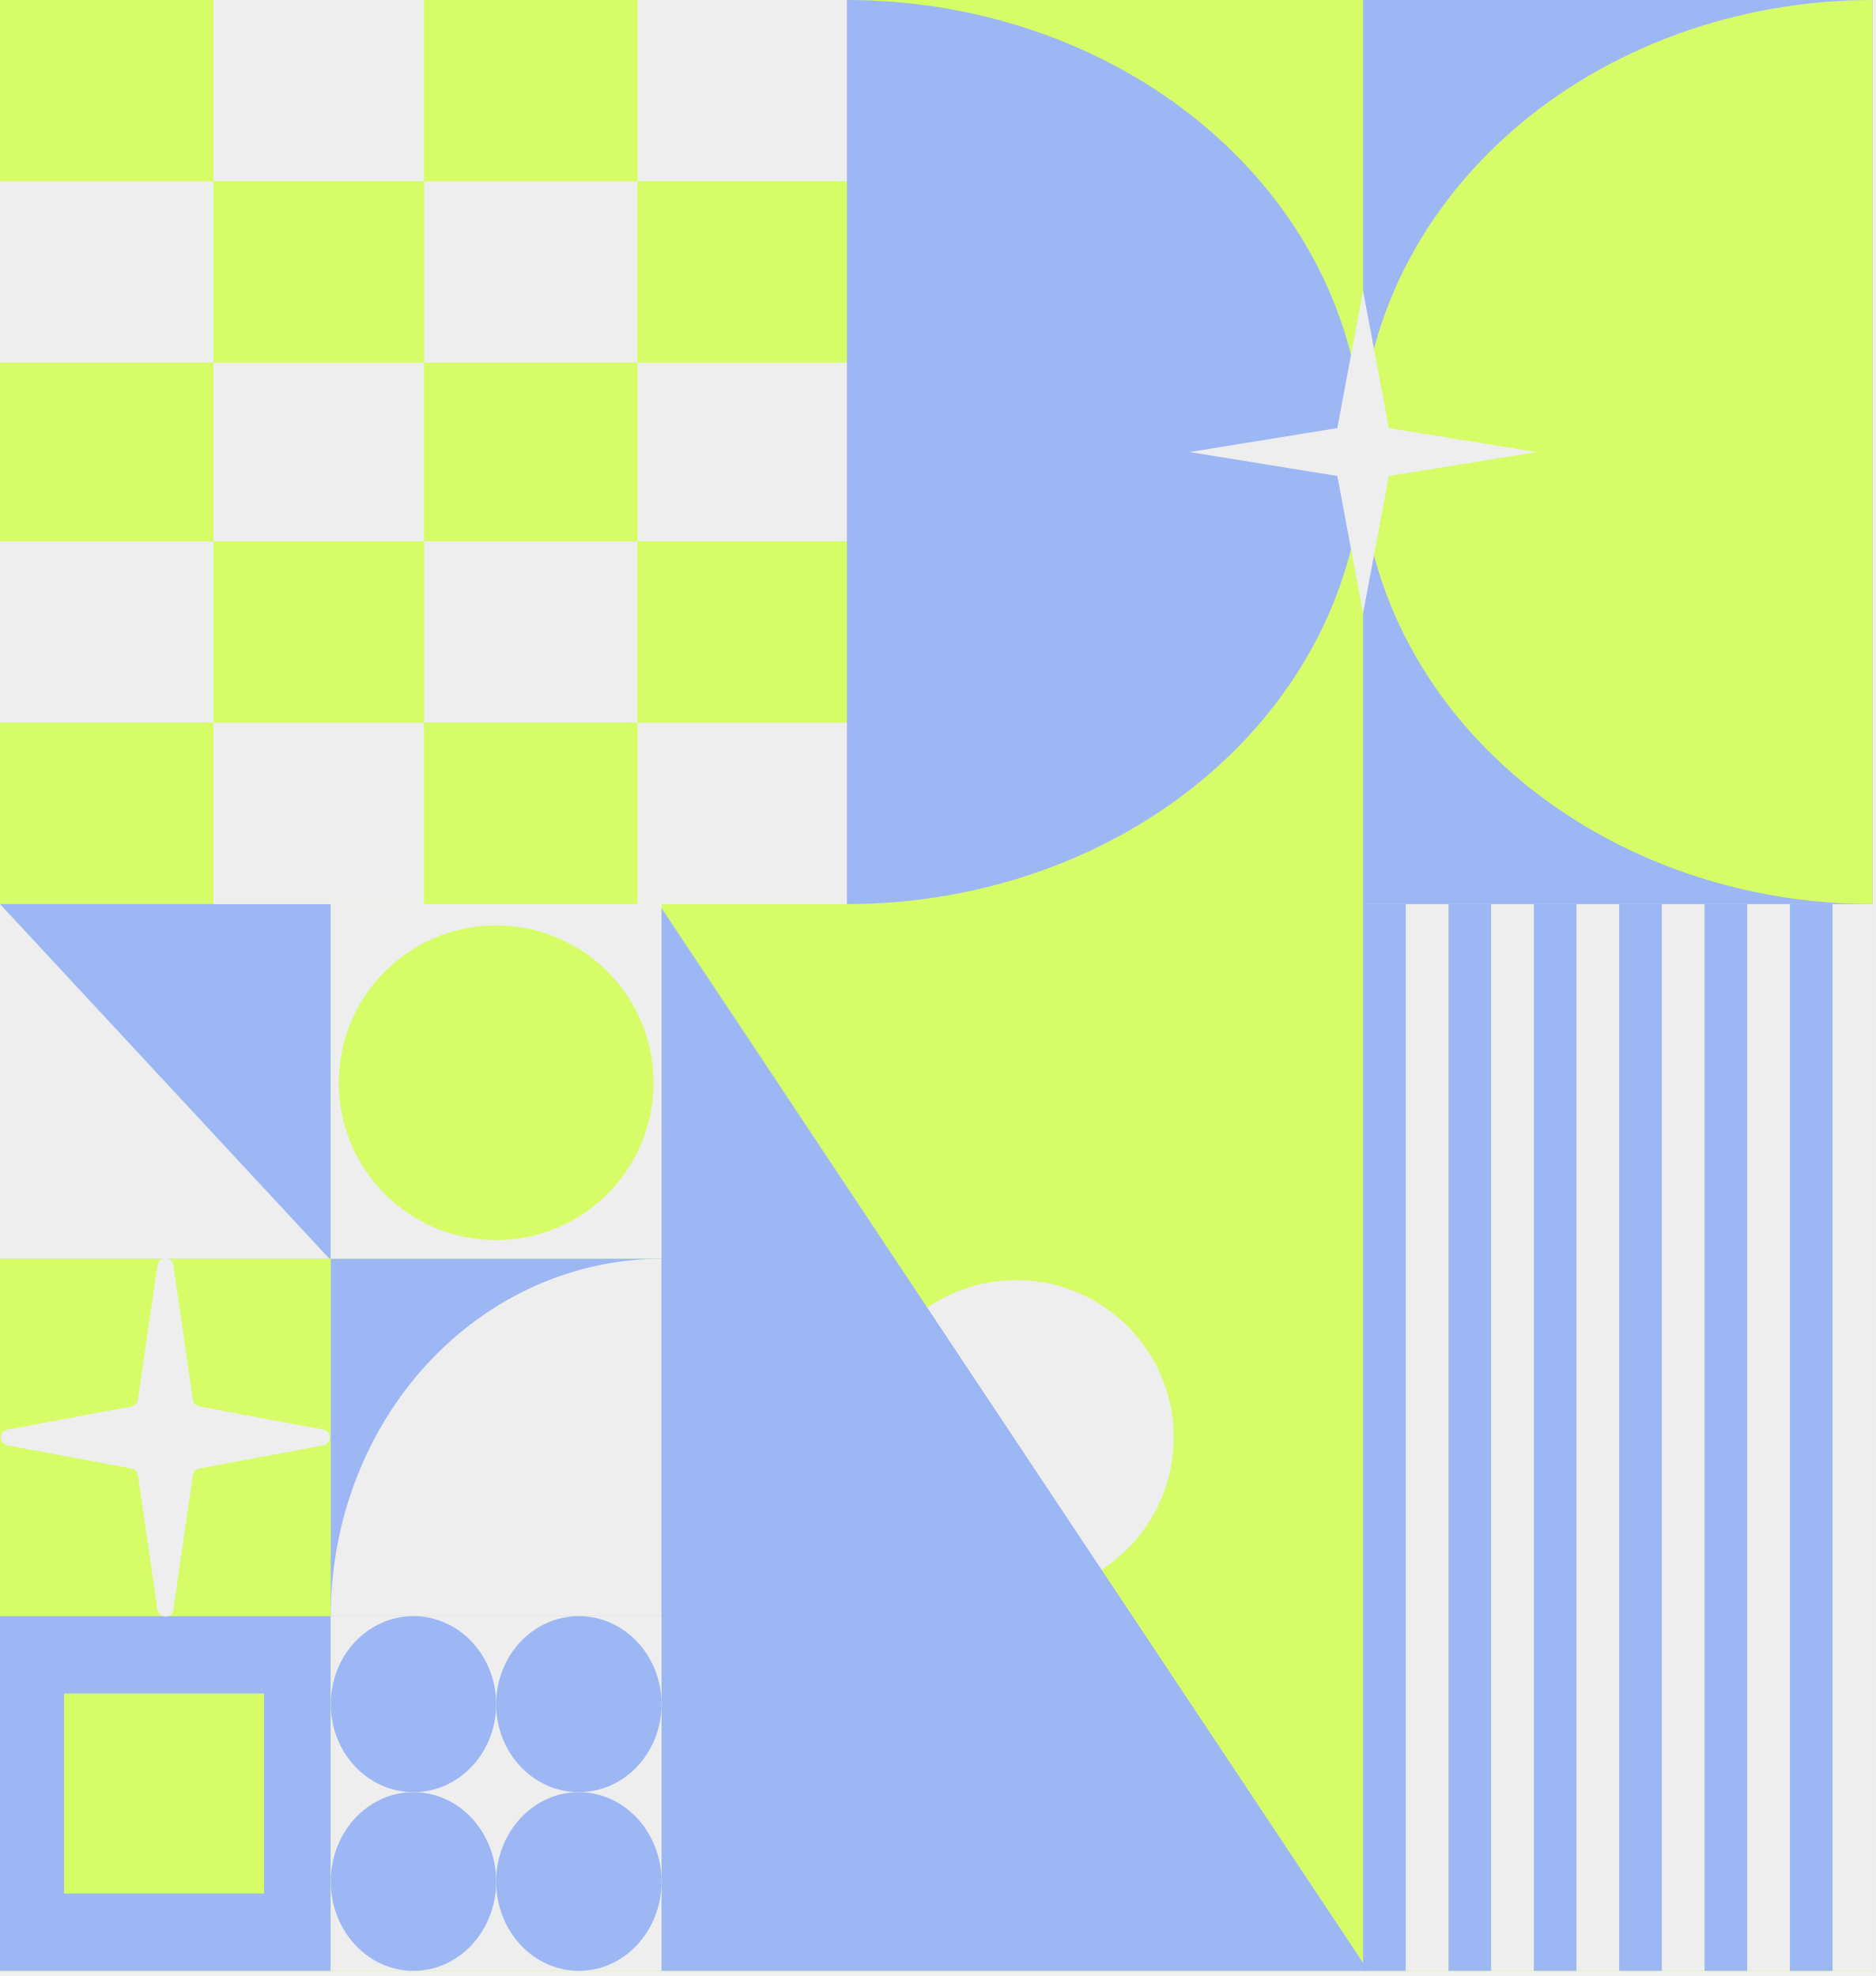
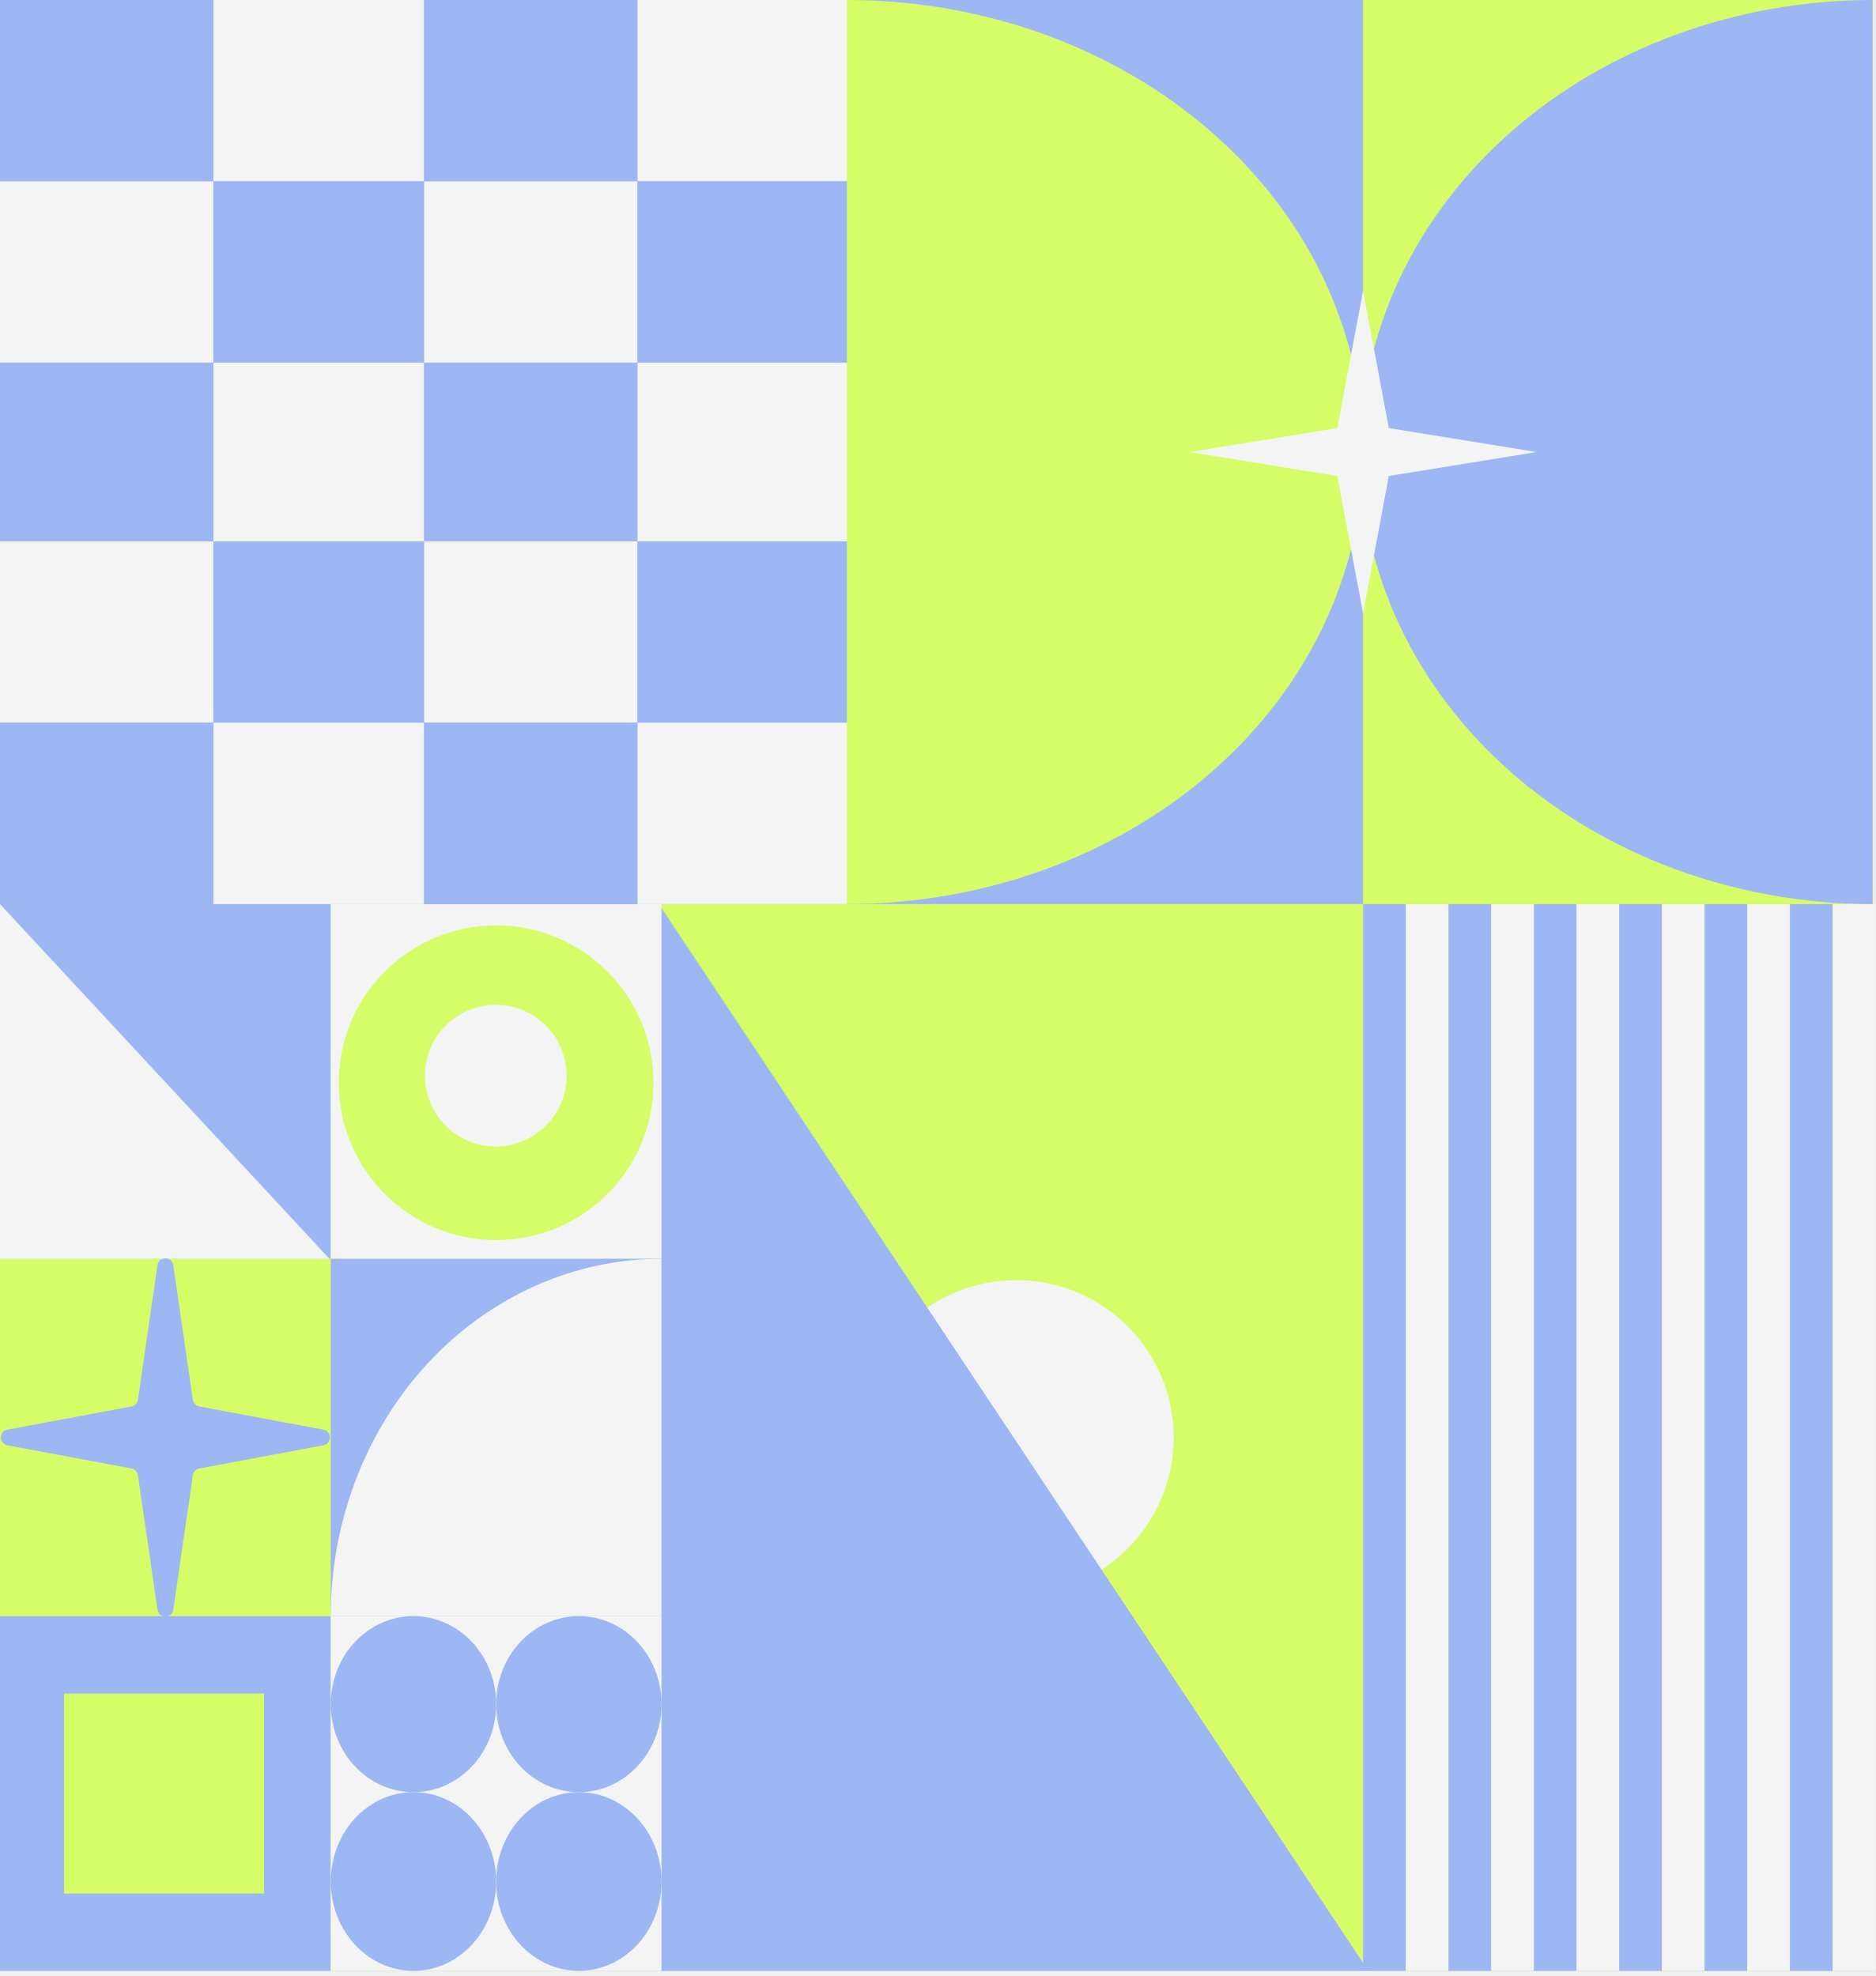
<svg xmlns="http://www.w3.org/2000/svg" width="278" height="293" viewBox="0 0 278 293" fill="none">
-   <g clip-path="url(#clip0_150_149)">
+   <g clip-path="url(#clip0_221_1508)">
    <rect width="278" height="292.236" fill="#EEEEEE" />
-     <rect width="277.605" height="292.236" fill="#D6FD68" />
+     <rect width="277.605" height="292.236" fill="#9DB7F5" />
    <rect y="134.057" width="277.605" height="158.179" fill="#D6FD68" />
-     <rect width="31.636" height="26.89" fill="#D6FD68" />
-     <rect x="31.636" width="31.24" height="26.89" fill="#EEEEEE" />
-     <rect x="62.876" width="31.636" height="26.89" fill="#D6FD68" />
-     <rect x="94.512" width="31.24" height="26.89" fill="#EEEEEE" />
-     <rect y="26.89" width="31.636" height="26.89" fill="#EEEEEE" />
-     <rect x="31.636" y="26.89" width="31.24" height="26.89" fill="#D6FD68" />
-     <rect x="62.876" y="26.89" width="31.636" height="26.89" fill="#EEEEEE" />
-     <rect x="94.512" y="26.89" width="31.24" height="26.89" fill="#D6FD68" />
-     <rect y="53.781" width="31.636" height="26.495" fill="#D6FD68" />
-     <rect x="31.636" y="53.781" width="31.24" height="26.495" fill="#EEEEEE" />
-     <rect x="62.876" y="53.781" width="31.636" height="26.495" fill="#D6FD68" />
-     <rect x="94.512" y="53.781" width="31.24" height="26.495" fill="#EEEEEE" />
-     <rect y="80.276" width="31.636" height="26.89" fill="#EEEEEE" />
-     <rect x="31.636" y="80.276" width="31.24" height="26.89" fill="#D6FD68" />
-     <rect x="62.876" y="80.276" width="31.636" height="26.89" fill="#EEEEEE" />
-     <rect x="94.512" y="80.276" width="31.24" height="26.89" fill="#D6FD68" />
-     <rect x="271.673" y="134.057" width="6.327" height="158.179" fill="#EEEEEE" />
+     <rect width="31.636" height="26.89" fill="#9DB7F5" />
+     <rect x="31.636" width="31.24" height="26.89" fill="#F4F4F4" />
+     <rect x="62.876" width="31.636" height="26.89" fill="#9DB7F5" />
+     <rect x="94.512" width="31.24" height="26.89" fill="#F4F4F4" />
+     <rect y="26.89" width="31.636" height="26.89" fill="#F4F4F4" />
+     <rect x="31.636" y="26.89" width="31.24" height="26.89" fill="#9DB7F5" />
+     <rect x="62.876" y="26.89" width="31.636" height="26.89" fill="#F4F4F4" />
+     <rect x="94.512" y="26.89" width="31.24" height="26.89" fill="#9DB7F5" />
+     <rect y="53.781" width="31.636" height="26.495" fill="#9DB7F5" />
+     <rect x="31.636" y="53.781" width="31.24" height="26.495" fill="#F4F4F4" />
+     <rect x="62.876" y="53.781" width="31.636" height="26.495" fill="#9DB7F5" />
+     <rect x="94.512" y="53.781" width="31.24" height="26.495" fill="#F4F4F4" />
+     <rect y="80.276" width="31.636" height="26.89" fill="#F4F4F4" />
+     <rect x="31.636" y="80.276" width="31.24" height="26.89" fill="#9DB7F5" />
+     <rect x="62.876" y="80.276" width="31.636" height="26.89" fill="#F4F4F4" />
+     <rect x="94.512" y="80.276" width="31.24" height="26.89" fill="#9DB7F5" />
+     <rect x="271.673" y="134.057" width="6.327" height="158.179" fill="#F4F4F4" />
    <rect x="265.346" y="134.057" width="6.327" height="158.179" fill="#9DB7F5" />
-     <rect x="259.019" y="134.057" width="6.327" height="158.179" fill="#EEEEEE" />
+     <rect x="259.019" y="134.057" width="6.327" height="158.179" fill="#F4F4F4" />
    <rect x="252.691" y="134.057" width="6.327" height="158.179" fill="#9DB7F5" />
-     <rect x="246.364" y="134.057" width="6.327" height="158.179" fill="#EEEEEE" />
+     <rect x="246.364" y="134.057" width="6.327" height="158.179" fill="#F4F4F4" />
    <rect x="240.037" y="134.057" width="6.327" height="158.179" fill="#9DB7F5" />
-     <rect x="233.71" y="134.057" width="6.327" height="158.179" fill="#EEEEEE" />
+     <rect x="233.71" y="134.057" width="6.327" height="158.179" fill="#F4F4F4" />
    <rect x="227.383" y="134.057" width="6.327" height="158.179" fill="#9DB7F5" />
-     <rect x="221.055" y="134.057" width="6.327" height="158.179" fill="#EEEEEE" />
+     <rect x="221.055" y="134.057" width="6.327" height="158.179" fill="#F4F4F4" />
    <rect x="214.728" y="134.057" width="6.327" height="158.179" fill="#9DB7F5" />
-     <rect x="208.401" y="134.057" width="6.327" height="158.179" fill="#EEEEEE" />
+     <rect x="208.401" y="134.057" width="6.327" height="158.179" fill="#F4F4F4" />
    <rect x="202.074" y="134.057" width="6.327" height="158.179" fill="#9DB7F5" />
-     <rect y="107.166" width="31.636" height="26.89" fill="#D6FD68" />
+     <rect y="107.166" width="31.636" height="26.89" fill="#9DB7F5" />
    <rect y="134.057" width="49.036" height="52.595" fill="#9DB7F5" />
    <rect y="186.651" width="49.036" height="52.99" fill="#D6FD68" />
    <rect y="239.642" width="49.036" height="52.595" fill="#9DB7F5" />
-     <rect x="49.035" y="134.057" width="49.036" height="52.595" fill="#EEEEEE" />
-     <rect x="49.035" y="186.651" width="49.036" height="52.99" fill="#9DB7F5" />
-     <rect x="49.035" y="239.642" width="49.036" height="52.595" fill="#EEEEEE" />
-     <rect x="31.636" y="107.166" width="31.24" height="26.89" fill="#EEEEEE" />
-     <rect x="62.876" y="107.166" width="31.636" height="26.89" fill="#D6FD68" />
-     <rect x="94.512" y="107.166" width="31.24" height="26.89" fill="#EEEEEE" />
-     <rect x="202.074" width="75.531" height="134.057" fill="#9DB7F5" />
-     <path d="M125.555 134.057C135.603 134.057 145.554 132.323 154.837 128.955C164.121 125.586 172.557 120.649 179.662 114.425C186.767 108.201 192.404 100.811 196.249 92.679C200.095 84.547 202.074 75.831 202.074 67.028C202.074 58.226 200.095 49.51 196.249 41.378C192.404 33.245 186.767 25.856 179.662 19.632C172.557 13.408 164.121 8.471 154.837 5.102C145.554 1.734 135.603 -7.69521e-07 125.555 0L125.555 67.028V134.057Z" fill="#9DB7F5" />
-     <path d="M98.071 186.651C91.632 186.651 85.255 188.022 79.306 190.685C73.357 193.348 67.951 197.251 63.398 202.172C58.844 207.092 55.232 212.934 52.768 219.363C50.304 225.792 49.035 232.683 49.035 239.641L98.071 239.641V186.651Z" fill="#EEEEEE" />
+     <rect x="49.036" y="134.057" width="49.036" height="52.595" fill="#F4F4F4" />
+     <rect x="49.036" y="186.651" width="49.036" height="52.99" fill="#9DB7F5" />
+     <rect x="49.036" y="239.642" width="49.036" height="52.595" fill="#F4F4F4" />
+     <rect x="31.636" y="107.166" width="31.24" height="26.89" fill="#F4F4F4" />
+     <rect x="62.876" y="107.166" width="31.636" height="26.89" fill="#9DB7F5" />
+     <rect x="94.512" y="107.166" width="31.24" height="26.89" fill="#F4F4F4" />
+     <rect x="202.074" width="75.531" height="134.057" fill="#D6FD68" />
+     <path d="M125.555 134.057C135.603 134.057 145.554 132.323 154.837 128.955C164.121 125.586 172.557 120.649 179.662 114.425C186.767 108.201 192.404 100.811 196.249 92.679C200.095 84.547 202.074 75.831 202.074 67.028C202.074 58.226 200.095 49.51 196.249 41.378C192.404 33.245 186.767 25.856 179.662 19.632C172.557 13.408 164.121 8.471 154.837 5.102C145.554 1.734 135.603 -7.69521e-07 125.555 0L125.555 67.028V134.057Z" fill="#D6FD68" />
+     <path d="M98.071 186.651C91.632 186.651 85.255 188.022 79.306 190.685C73.357 193.348 67.951 197.251 63.398 202.172C58.844 207.092 55.233 212.934 52.768 219.363C50.304 225.792 49.036 232.683 49.036 239.641L98.071 239.641L98.071 186.651Z" fill="#F4F4F4" />
    <circle cx="73.553" cy="160.552" r="23.331" fill="#D6FD68" />
-     <circle cx="150.666" cy="213.147" r="23.331" fill="#EEEEEE" />
+     <circle cx="73.5" cy="159.5" r="10.5" fill="#F4F4F4" />
+     <circle cx="150.666" cy="213.147" r="23.331" fill="#F4F4F4" />
    <rect x="9.491" y="251.11" width="29.659" height="29.659" fill="#D6FD68" />
-     <path d="M0 134.057L48.838 186.651H0V134.057Z" fill="#EEEEEE" />
+     <path d="M0 134.057L48.838 186.651H0V134.057Z" fill="#F4F4F4" />
    <path d="M98.071 134.65L202.865 292.236H98.071V134.65Z" fill="#9DB7F5" />
    <ellipse cx="61.294" cy="252.691" rx="12.259" ry="13.05" fill="#9DB7F5" />
    <ellipse cx="85.812" cy="252.691" rx="12.259" ry="13.05" fill="#9DB7F5" />
    <ellipse cx="85.812" cy="278.989" rx="12.259" ry="13.248" fill="#9DB7F5" />
    <ellipse cx="61.294" cy="278.989" rx="12.259" ry="13.248" fill="#9DB7F5" />
-     <path d="M277.604 -1.52588e-05C267.634 -1.52588e-05 257.761 1.734 248.549 5.102C239.337 8.471 230.967 13.408 223.917 19.632C216.866 25.856 211.274 33.245 207.458 41.378C203.642 49.51 201.678 58.226 201.678 67.028C201.678 75.831 203.642 84.547 207.458 92.679C211.274 100.811 216.866 108.201 223.917 114.425C230.967 120.649 239.337 125.586 248.549 128.955C257.761 132.323 267.634 134.057 277.605 134.057L277.604 67.028V-1.52588e-05Z" fill="#D6FD68" />
-     <path d="M202.074 43.104L205.891 63.476L227.778 67.028L205.891 70.581L202.074 90.953L198.257 70.581L176.37 67.028L198.257 63.476L202.074 43.104Z" fill="#EEEEEE" />
-     <path d="M23.344 187.611C23.541 186.257 25.495 186.257 25.692 187.611L28.59 207.553C28.663 208.055 29.047 208.456 29.546 208.549L47.929 211.98C49.221 212.221 49.221 214.072 47.929 214.313L29.546 217.744C29.047 217.838 28.663 218.238 28.59 218.74L25.692 238.682C25.495 240.036 23.541 240.036 23.344 238.682L20.445 218.74C20.372 218.238 19.988 217.838 19.489 217.744L1.106 214.313C-0.185 214.072 -0.185 212.221 1.106 211.98L19.489 208.549C19.988 208.456 20.372 208.055 20.445 207.553L23.344 187.611Z" fill="#EEEEEE" />
+     <path d="M277.604 -1.52588e-05C267.634 -1.52588e-05 257.761 1.734 248.549 5.102C239.337 8.471 230.967 13.408 223.917 19.632C216.866 25.856 211.274 33.245 207.458 41.378C203.642 49.51 201.678 58.226 201.678 67.028C201.678 75.831 203.642 84.547 207.458 92.679C211.274 100.811 216.866 108.201 223.917 114.425C230.967 120.649 239.337 125.586 248.549 128.955C257.761 132.323 267.634 134.057 277.605 134.057L277.604 67.028V-1.52588e-05Z" fill="#9DB7F5" />
+     <path d="M202.074 43.104L205.891 63.476L227.778 67.028L205.891 70.581L202.074 90.953L198.257 70.581L176.37 67.028L198.257 63.476L202.074 43.104Z" fill="#F4F4F4" />
+     <path d="M23.344 187.611C23.541 186.257 25.495 186.257 25.692 187.611L28.59 207.553C28.663 208.055 29.047 208.456 29.546 208.549L47.929 211.98C49.221 212.221 49.221 214.072 47.929 214.313L29.546 217.744C29.047 217.838 28.663 218.238 28.59 218.74L25.692 238.682C25.495 240.036 23.541 240.036 23.344 238.682L20.445 218.74C20.372 218.238 19.988 217.838 19.489 217.744L1.106 214.313C-0.185 214.072 -0.185 212.221 1.106 211.98L19.489 208.549C19.988 208.456 20.372 208.055 20.445 207.553L23.344 187.611Z" fill="#9DB7F5" />
  </g>
  <defs>
-     <clipPath id="clip0_150_149">
+     <clipPath id="clip0_221_1508">
      <rect width="278" height="292.236" fill="white" />
    </clipPath>
  </defs>
</svg>
